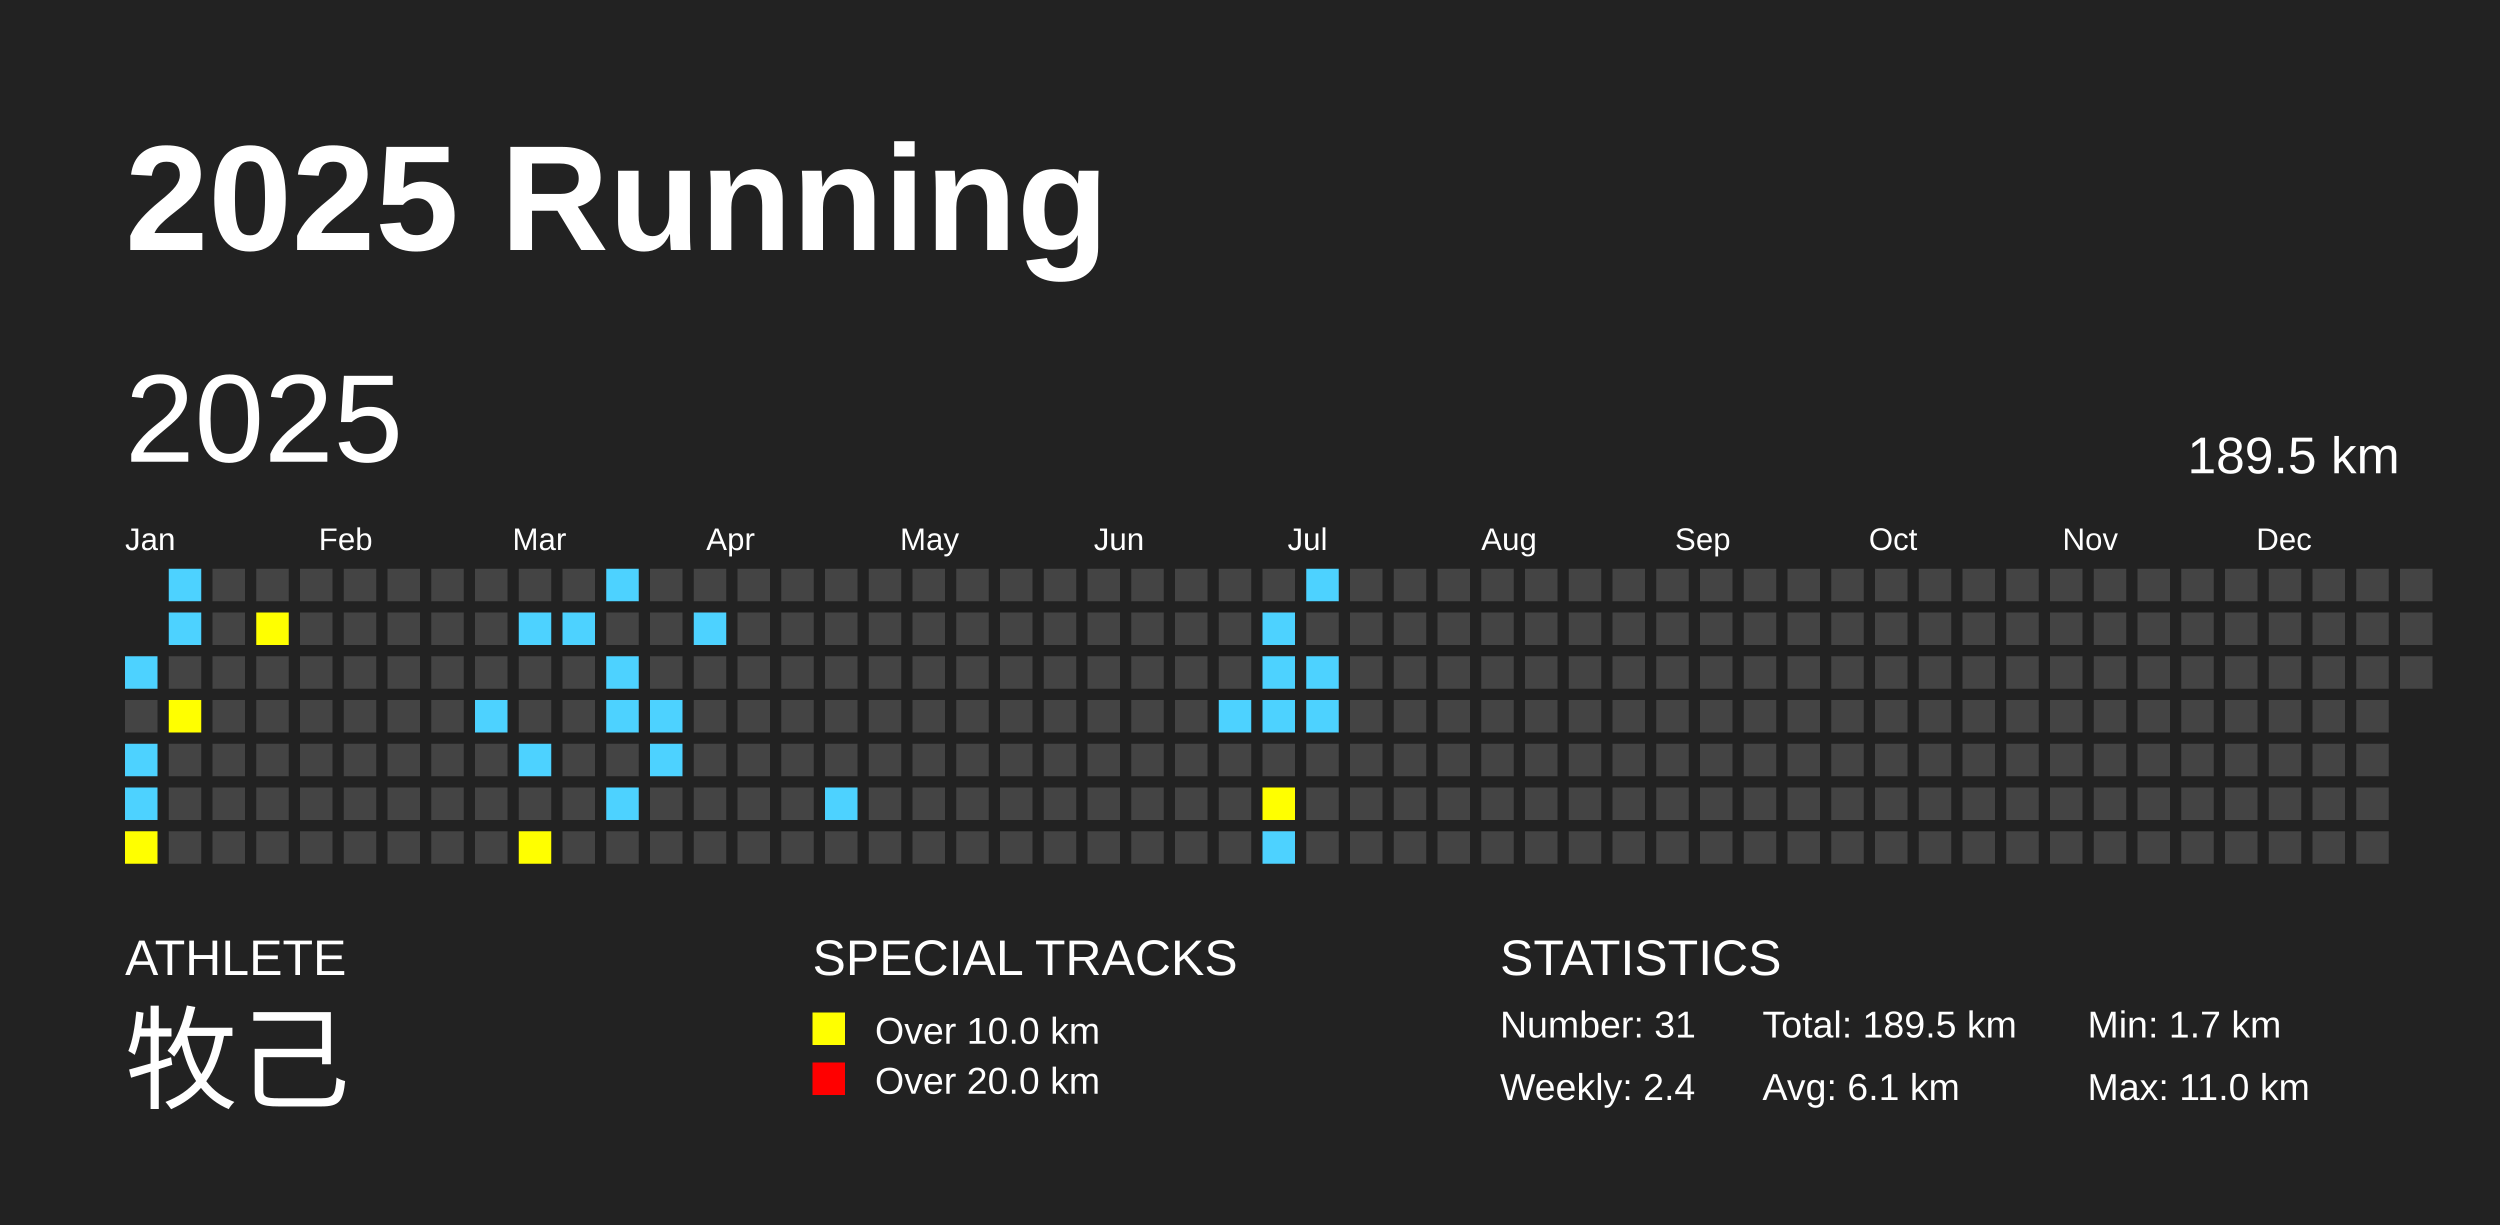
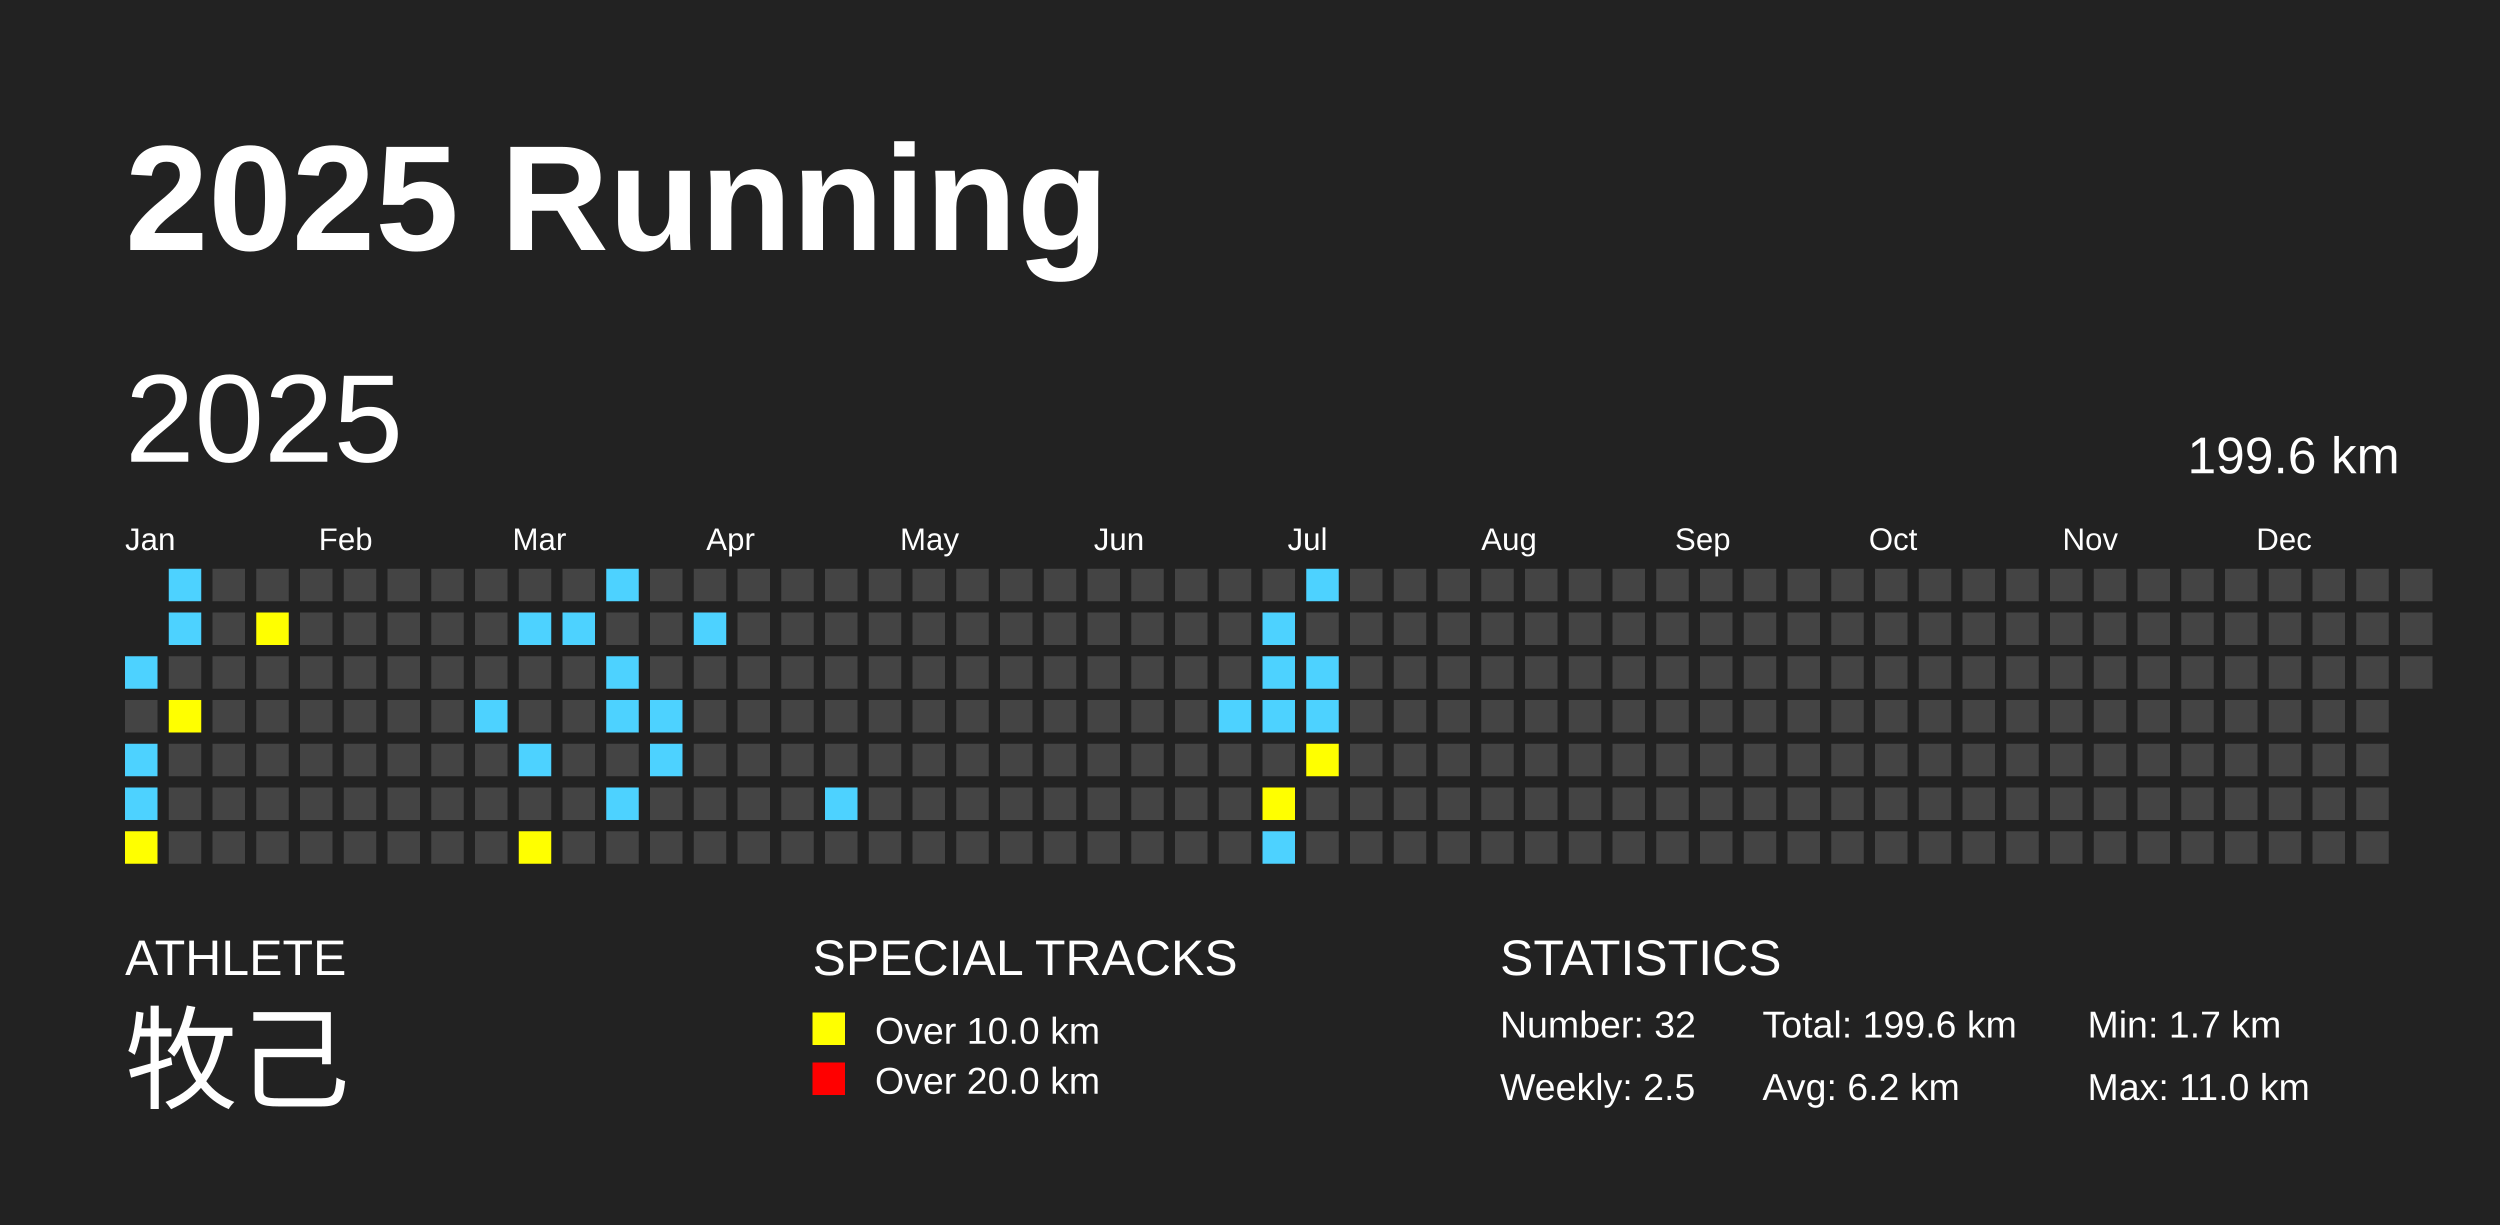
<svg xmlns="http://www.w3.org/2000/svg" baseProfile="full" height="98mm" version="1.1" viewBox="0,0,200,98" width="200mm">
  <defs />
  <rect fill="#222222" height="98" width="200" x="0" y="0" />
  <text fill="#FFFFFF" style="font-size:12px; font-family:Arial; font-weight:bold;" x="10" y="20">2025 Running</text>
  <text fill="#FFFFFF" style="font-size:4px; font-family:Arial" x="10" y="78">ATHLETE</text>
  <text fill="#FFFFFF" style="font-size:9px; font-family:Arial" x="10" y="88">牧己</text>
  <text fill="#FFFFFF" style="font-size:4px; font-family:Arial" x="65" y="78">SPECIAL TRACKS</text>
  <rect fill="yellow" height="2.6" width="2.6" x="65" y="81" />
  <text fill="#FFFFFF" style="font-size:3px; font-family:Arial" x="70" y="83.5">Over 10.0 km</text>
  <rect fill="red" height="2.6" width="2.6" x="65" y="85" />
  <text fill="#FFFFFF" style="font-size:3px; font-family:Arial" x="70" y="87.5">Over 20.0 km</text>
  <text fill="#FFFFFF" style="font-size:4px; font-family:Arial" x="120" y="78">STATISTICS</text>
-   <text fill="#FFFFFF" style="font-size:3px; font-family:Arial" x="120" y="83">Number: 31</text>
-   <text fill="#FFFFFF" style="font-size:3px; font-family:Arial" x="120" y="88">Weekly: 2.4</text>
-   <text fill="#FFFFFF" style="font-size:3px; font-family:Arial" x="141" y="83">Total: 189.5 km</text>
-   <text fill="#FFFFFF" style="font-size:3px; font-family:Arial" x="141" y="88">Avg: 6.1 km</text>
+   <text fill="#FFFFFF" style="font-size:3px; font-family:Arial" x="120" y="83">Number: 32</text>
+   <text fill="#FFFFFF" style="font-size:3px; font-family:Arial" x="120" y="88">Weekly: 2.5</text>
+   <text fill="#FFFFFF" style="font-size:3px; font-family:Arial" x="141" y="83">Total: 199.6 km</text>
+   <text fill="#FFFFFF" style="font-size:3px; font-family:Arial" x="141" y="88">Avg: 6.2 km</text>
  <text fill="#FFFFFF" style="font-size:3px; font-family:Arial" x="167" y="83">Min: 1.7 km</text>
  <text fill="#FFFFFF" style="font-size:3px; font-family:Arial" x="167" y="88">Max: 11.0 km</text>
  <text dominant-baseline="hanging" fill="#FFFFFF" style="font-size:10.0px; font-family:Arial;" x="10" y="30">2025</text>
-   <text dominant-baseline="hanging" fill="#FFFFFF" style="font-size:4.125px; font-family:Arial;" x="175" y="35">189.5 km</text>
+   <text dominant-baseline="hanging" fill="#FFFFFF" style="font-size:4.125px; font-family:Arial;" x="175" y="35">199.6 km</text>
  <text fill="#FFFFFF" style="font-size:2.5px; font-family:Arial" x="10.0" y="44">Jan</text>
  <text fill="#FFFFFF" style="font-size:2.5px; font-family:Arial" x="25.5" y="44">Feb</text>
  <text fill="#FFFFFF" style="font-size:2.5px; font-family:Arial" x="41.0" y="44">Mar</text>
  <text fill="#FFFFFF" style="font-size:2.5px; font-family:Arial" x="56.5" y="44">Apr</text>
  <text fill="#FFFFFF" style="font-size:2.5px; font-family:Arial" x="72.0" y="44">May</text>
  <text fill="#FFFFFF" style="font-size:2.5px; font-family:Arial" x="87.5" y="44">Jun</text>
  <text fill="#FFFFFF" style="font-size:2.5px; font-family:Arial" x="103.0" y="44">Jul</text>
  <text fill="#FFFFFF" style="font-size:2.5px; font-family:Arial" x="118.5" y="44">Aug</text>
  <text fill="#FFFFFF" style="font-size:2.5px; font-family:Arial" x="134.0" y="44">Sep</text>
  <text fill="#FFFFFF" style="font-size:2.5px; font-family:Arial" x="149.5" y="44">Oct</text>
  <text fill="#FFFFFF" style="font-size:2.5px; font-family:Arial" x="165.0" y="44">Nov</text>
  <text fill="#FFFFFF" style="font-size:2.5px; font-family:Arial" x="180.5" y="44">Dec</text>
  <rect fill="#4DD2FF" height="2.6" width="2.6" x="10.0" y="52.5" />
  <rect fill="#444444" height="2.6" width="2.6" x="10.0" y="56.0" />
  <rect fill="#4DD2FF" height="2.6" width="2.6" x="10.0" y="59.5" />
  <rect fill="#4DD2FF" height="2.6" width="2.6" x="10.0" y="63.0" />
  <rect fill="yellow" height="2.6" width="2.6" x="10.0" y="66.5" />
  <rect fill="#4DD2FF" height="2.6" width="2.6" x="13.5" y="45.5" />
  <rect fill="#4DD2FF" height="2.6" width="2.6" x="13.5" y="49.0" />
  <rect fill="#444444" height="2.6" width="2.6" x="13.5" y="52.5" />
  <rect fill="yellow" height="2.6" width="2.6" x="13.5" y="56.0" />
  <rect fill="#444444" height="2.6" width="2.6" x="13.5" y="59.5" />
  <rect fill="#444444" height="2.6" width="2.6" x="13.5" y="63.0" />
  <rect fill="#444444" height="2.6" width="2.6" x="13.5" y="66.5" />
  <rect fill="#444444" height="2.6" width="2.6" x="17.0" y="45.5" />
  <rect fill="#444444" height="2.6" width="2.6" x="17.0" y="49.0" />
  <rect fill="#444444" height="2.6" width="2.6" x="17.0" y="52.5" />
  <rect fill="#444444" height="2.6" width="2.6" x="17.0" y="56.0" />
  <rect fill="#444444" height="2.6" width="2.6" x="17.0" y="59.5" />
  <rect fill="#444444" height="2.6" width="2.6" x="17.0" y="63.0" />
  <rect fill="#444444" height="2.6" width="2.6" x="17.0" y="66.5" />
  <rect fill="#444444" height="2.6" width="2.6" x="20.5" y="45.5" />
  <rect fill="yellow" height="2.6" width="2.6" x="20.5" y="49.0" />
  <rect fill="#444444" height="2.6" width="2.6" x="20.5" y="52.5" />
  <rect fill="#444444" height="2.6" width="2.6" x="20.5" y="56.0" />
  <rect fill="#444444" height="2.6" width="2.6" x="20.5" y="59.5" />
  <rect fill="#444444" height="2.6" width="2.6" x="20.5" y="63.0" />
  <rect fill="#444444" height="2.6" width="2.6" x="20.5" y="66.5" />
  <rect fill="#444444" height="2.6" width="2.6" x="24.0" y="45.5" />
  <rect fill="#444444" height="2.6" width="2.6" x="24.0" y="49.0" />
  <rect fill="#444444" height="2.6" width="2.6" x="24.0" y="52.5" />
  <rect fill="#444444" height="2.6" width="2.6" x="24.0" y="56.0" />
  <rect fill="#444444" height="2.6" width="2.6" x="24.0" y="59.5" />
  <rect fill="#444444" height="2.6" width="2.6" x="24.0" y="63.0" />
  <rect fill="#444444" height="2.6" width="2.6" x="24.0" y="66.5" />
  <rect fill="#444444" height="2.6" width="2.6" x="27.5" y="45.5" />
  <rect fill="#444444" height="2.6" width="2.6" x="27.5" y="49.0" />
  <rect fill="#444444" height="2.6" width="2.6" x="27.5" y="52.5" />
  <rect fill="#444444" height="2.6" width="2.6" x="27.5" y="56.0" />
  <rect fill="#444444" height="2.6" width="2.6" x="27.5" y="59.5" />
  <rect fill="#444444" height="2.6" width="2.6" x="27.5" y="63.0" />
  <rect fill="#444444" height="2.6" width="2.6" x="27.5" y="66.5" />
  <rect fill="#444444" height="2.6" width="2.6" x="31.0" y="45.5" />
  <rect fill="#444444" height="2.6" width="2.6" x="31.0" y="49.0" />
  <rect fill="#444444" height="2.6" width="2.6" x="31.0" y="52.5" />
  <rect fill="#444444" height="2.6" width="2.6" x="31.0" y="56.0" />
  <rect fill="#444444" height="2.6" width="2.6" x="31.0" y="59.5" />
  <rect fill="#444444" height="2.6" width="2.6" x="31.0" y="63.0" />
  <rect fill="#444444" height="2.6" width="2.6" x="31.0" y="66.5" />
  <rect fill="#444444" height="2.6" width="2.6" x="34.5" y="45.5" />
  <rect fill="#444444" height="2.6" width="2.6" x="34.5" y="49.0" />
  <rect fill="#444444" height="2.6" width="2.6" x="34.5" y="52.5" />
  <rect fill="#444444" height="2.6" width="2.6" x="34.5" y="56.0" />
  <rect fill="#444444" height="2.6" width="2.6" x="34.5" y="59.5" />
  <rect fill="#444444" height="2.6" width="2.6" x="34.5" y="63.0" />
  <rect fill="#444444" height="2.6" width="2.6" x="34.5" y="66.5" />
  <rect fill="#444444" height="2.6" width="2.6" x="38.0" y="45.5" />
  <rect fill="#444444" height="2.6" width="2.6" x="38.0" y="49.0" />
  <rect fill="#444444" height="2.6" width="2.6" x="38.0" y="52.5" />
  <rect fill="#4DD2FF" height="2.6" width="2.6" x="38.0" y="56.0" />
  <rect fill="#444444" height="2.6" width="2.6" x="38.0" y="59.5" />
  <rect fill="#444444" height="2.6" width="2.6" x="38.0" y="63.0" />
  <rect fill="#444444" height="2.6" width="2.6" x="38.0" y="66.5" />
  <rect fill="#444444" height="2.6" width="2.6" x="41.5" y="45.5" />
  <rect fill="#4DD2FF" height="2.6" width="2.6" x="41.5" y="49.0" />
  <rect fill="#444444" height="2.6" width="2.6" x="41.5" y="52.5" />
  <rect fill="#444444" height="2.6" width="2.6" x="41.5" y="56.0" />
  <rect fill="#4DD2FF" height="2.6" width="2.6" x="41.5" y="59.5" />
  <rect fill="#444444" height="2.6" width="2.6" x="41.5" y="63.0" />
  <rect fill="yellow" height="2.6" width="2.6" x="41.5" y="66.5" />
  <rect fill="#444444" height="2.6" width="2.6" x="45.0" y="45.5" />
  <rect fill="#4DD2FF" height="2.6" width="2.6" x="45.0" y="49.0" />
  <rect fill="#444444" height="2.6" width="2.6" x="45.0" y="52.5" />
  <rect fill="#444444" height="2.6" width="2.6" x="45.0" y="56.0" />
  <rect fill="#444444" height="2.6" width="2.6" x="45.0" y="59.5" />
  <rect fill="#444444" height="2.6" width="2.6" x="45.0" y="63.0" />
  <rect fill="#444444" height="2.6" width="2.6" x="45.0" y="66.5" />
  <rect fill="#4DD2FF" height="2.6" width="2.6" x="48.5" y="45.5" />
  <rect fill="#444444" height="2.6" width="2.6" x="48.5" y="49.0" />
  <rect fill="#4DD2FF" height="2.6" width="2.6" x="48.5" y="52.5" />
  <rect fill="#4DD2FF" height="2.6" width="2.6" x="48.5" y="56.0" />
  <rect fill="#444444" height="2.6" width="2.6" x="48.5" y="59.5" />
  <rect fill="#4DD2FF" height="2.6" width="2.6" x="48.5" y="63.0" />
  <rect fill="#444444" height="2.6" width="2.6" x="48.5" y="66.5" />
  <rect fill="#444444" height="2.6" width="2.6" x="52.0" y="45.5" />
  <rect fill="#444444" height="2.6" width="2.6" x="52.0" y="49.0" />
  <rect fill="#444444" height="2.6" width="2.6" x="52.0" y="52.5" />
  <rect fill="#4DD2FF" height="2.6" width="2.6" x="52.0" y="56.0" />
  <rect fill="#4DD2FF" height="2.6" width="2.6" x="52.0" y="59.5" />
  <rect fill="#444444" height="2.6" width="2.6" x="52.0" y="63.0" />
  <rect fill="#444444" height="2.6" width="2.6" x="52.0" y="66.5" />
  <rect fill="#444444" height="2.6" width="2.6" x="55.5" y="45.5" />
  <rect fill="#4DD2FF" height="2.6" width="2.6" x="55.5" y="49.0" />
  <rect fill="#444444" height="2.6" width="2.6" x="55.5" y="52.5" />
  <rect fill="#444444" height="2.6" width="2.6" x="55.5" y="56.0" />
  <rect fill="#444444" height="2.6" width="2.6" x="55.5" y="59.5" />
  <rect fill="#444444" height="2.6" width="2.6" x="55.5" y="63.0" />
  <rect fill="#444444" height="2.6" width="2.6" x="55.5" y="66.5" />
  <rect fill="#444444" height="2.6" width="2.6" x="59.0" y="45.5" />
  <rect fill="#444444" height="2.6" width="2.6" x="59.0" y="49.0" />
  <rect fill="#444444" height="2.6" width="2.6" x="59.0" y="52.5" />
  <rect fill="#444444" height="2.6" width="2.6" x="59.0" y="56.0" />
  <rect fill="#444444" height="2.6" width="2.6" x="59.0" y="59.5" />
  <rect fill="#444444" height="2.6" width="2.6" x="59.0" y="63.0" />
  <rect fill="#444444" height="2.6" width="2.6" x="59.0" y="66.5" />
  <rect fill="#444444" height="2.6" width="2.6" x="62.5" y="45.5" />
  <rect fill="#444444" height="2.6" width="2.6" x="62.5" y="49.0" />
  <rect fill="#444444" height="2.6" width="2.6" x="62.5" y="52.5" />
  <rect fill="#444444" height="2.6" width="2.6" x="62.5" y="56.0" />
  <rect fill="#444444" height="2.6" width="2.6" x="62.5" y="59.5" />
  <rect fill="#444444" height="2.6" width="2.6" x="62.5" y="63.0" />
  <rect fill="#444444" height="2.6" width="2.6" x="62.5" y="66.5" />
  <rect fill="#444444" height="2.6" width="2.6" x="66.0" y="45.5" />
  <rect fill="#444444" height="2.6" width="2.6" x="66.0" y="49.0" />
  <rect fill="#444444" height="2.6" width="2.6" x="66.0" y="52.5" />
  <rect fill="#444444" height="2.6" width="2.6" x="66.0" y="56.0" />
  <rect fill="#444444" height="2.6" width="2.6" x="66.0" y="59.5" />
  <rect fill="#4DD2FF" height="2.6" width="2.6" x="66.0" y="63.0" />
  <rect fill="#444444" height="2.6" width="2.6" x="66.0" y="66.5" />
  <rect fill="#444444" height="2.6" width="2.6" x="69.5" y="45.5" />
  <rect fill="#444444" height="2.6" width="2.6" x="69.5" y="49.0" />
  <rect fill="#444444" height="2.6" width="2.6" x="69.5" y="52.5" />
  <rect fill="#444444" height="2.6" width="2.6" x="69.5" y="56.0" />
  <rect fill="#444444" height="2.6" width="2.6" x="69.5" y="59.5" />
  <rect fill="#444444" height="2.6" width="2.6" x="69.5" y="63.0" />
  <rect fill="#444444" height="2.6" width="2.6" x="69.5" y="66.5" />
  <rect fill="#444444" height="2.6" width="2.6" x="73.0" y="45.5" />
  <rect fill="#444444" height="2.6" width="2.6" x="73.0" y="49.0" />
  <rect fill="#444444" height="2.6" width="2.6" x="73.0" y="52.5" />
  <rect fill="#444444" height="2.6" width="2.6" x="73.0" y="56.0" />
  <rect fill="#444444" height="2.6" width="2.6" x="73.0" y="59.5" />
  <rect fill="#444444" height="2.6" width="2.6" x="73.0" y="63.0" />
  <rect fill="#444444" height="2.6" width="2.6" x="73.0" y="66.5" />
  <rect fill="#444444" height="2.6" width="2.6" x="76.5" y="45.5" />
  <rect fill="#444444" height="2.6" width="2.6" x="76.5" y="49.0" />
  <rect fill="#444444" height="2.6" width="2.6" x="76.5" y="52.5" />
  <rect fill="#444444" height="2.6" width="2.6" x="76.5" y="56.0" />
  <rect fill="#444444" height="2.6" width="2.6" x="76.5" y="59.5" />
  <rect fill="#444444" height="2.6" width="2.6" x="76.5" y="63.0" />
  <rect fill="#444444" height="2.6" width="2.6" x="76.5" y="66.5" />
  <rect fill="#444444" height="2.6" width="2.6" x="80.0" y="45.5" />
  <rect fill="#444444" height="2.6" width="2.6" x="80.0" y="49.0" />
  <rect fill="#444444" height="2.6" width="2.6" x="80.0" y="52.5" />
  <rect fill="#444444" height="2.6" width="2.6" x="80.0" y="56.0" />
  <rect fill="#444444" height="2.6" width="2.6" x="80.0" y="59.5" />
  <rect fill="#444444" height="2.6" width="2.6" x="80.0" y="63.0" />
  <rect fill="#444444" height="2.6" width="2.6" x="80.0" y="66.5" />
  <rect fill="#444444" height="2.6" width="2.6" x="83.5" y="45.5" />
  <rect fill="#444444" height="2.6" width="2.6" x="83.5" y="49.0" />
  <rect fill="#444444" height="2.6" width="2.6" x="83.5" y="52.5" />
  <rect fill="#444444" height="2.6" width="2.6" x="83.5" y="56.0" />
  <rect fill="#444444" height="2.6" width="2.6" x="83.5" y="59.5" />
  <rect fill="#444444" height="2.6" width="2.6" x="83.5" y="63.0" />
  <rect fill="#444444" height="2.6" width="2.6" x="83.5" y="66.5" />
  <rect fill="#444444" height="2.6" width="2.6" x="87.0" y="45.5" />
  <rect fill="#444444" height="2.6" width="2.6" x="87.0" y="49.0" />
  <rect fill="#444444" height="2.6" width="2.6" x="87.0" y="52.5" />
  <rect fill="#444444" height="2.6" width="2.6" x="87.0" y="56.0" />
  <rect fill="#444444" height="2.6" width="2.6" x="87.0" y="59.5" />
  <rect fill="#444444" height="2.6" width="2.6" x="87.0" y="63.0" />
  <rect fill="#444444" height="2.6" width="2.6" x="87.0" y="66.5" />
  <rect fill="#444444" height="2.6" width="2.6" x="90.5" y="45.5" />
  <rect fill="#444444" height="2.6" width="2.6" x="90.5" y="49.0" />
  <rect fill="#444444" height="2.6" width="2.6" x="90.5" y="52.5" />
  <rect fill="#444444" height="2.6" width="2.6" x="90.5" y="56.0" />
  <rect fill="#444444" height="2.6" width="2.6" x="90.5" y="59.5" />
  <rect fill="#444444" height="2.6" width="2.6" x="90.5" y="63.0" />
  <rect fill="#444444" height="2.6" width="2.6" x="90.5" y="66.5" />
  <rect fill="#444444" height="2.6" width="2.6" x="94.0" y="45.5" />
  <rect fill="#444444" height="2.6" width="2.6" x="94.0" y="49.0" />
  <rect fill="#444444" height="2.6" width="2.6" x="94.0" y="52.5" />
  <rect fill="#444444" height="2.6" width="2.6" x="94.0" y="56.0" />
  <rect fill="#444444" height="2.6" width="2.6" x="94.0" y="59.5" />
  <rect fill="#444444" height="2.6" width="2.6" x="94.0" y="63.0" />
  <rect fill="#444444" height="2.6" width="2.6" x="94.0" y="66.5" />
  <rect fill="#444444" height="2.6" width="2.6" x="97.5" y="45.5" />
  <rect fill="#444444" height="2.6" width="2.6" x="97.5" y="49.0" />
  <rect fill="#444444" height="2.6" width="2.6" x="97.5" y="52.5" />
  <rect fill="#4DD2FF" height="2.6" width="2.6" x="97.5" y="56.0" />
  <rect fill="#444444" height="2.6" width="2.6" x="97.5" y="59.5" />
  <rect fill="#444444" height="2.6" width="2.6" x="97.5" y="63.0" />
  <rect fill="#444444" height="2.6" width="2.6" x="97.5" y="66.5" />
  <rect fill="#444444" height="2.6" width="2.6" x="101.0" y="45.5" />
  <rect fill="#4DD2FF" height="2.6" width="2.6" x="101.0" y="49.0" />
  <rect fill="#4DD2FF" height="2.6" width="2.6" x="101.0" y="52.5" />
  <rect fill="#4DD2FF" height="2.6" width="2.6" x="101.0" y="56.0" />
  <rect fill="#444444" height="2.6" width="2.6" x="101.0" y="59.5" />
  <rect fill="yellow" height="2.6" width="2.6" x="101.0" y="63.0" />
  <rect fill="#4DD2FF" height="2.6" width="2.6" x="101.0" y="66.5" />
  <rect fill="#4DD2FF" height="2.6" width="2.6" x="104.5" y="45.5" />
  <rect fill="#444444" height="2.6" width="2.6" x="104.5" y="49.0" />
  <rect fill="#4DD2FF" height="2.6" width="2.6" x="104.5" y="52.5" />
  <rect fill="#4DD2FF" height="2.6" width="2.6" x="104.5" y="56.0" />
-   <rect fill="#444444" height="2.6" width="2.6" x="104.5" y="59.5" />
+   <rect fill="yellow" height="2.6" width="2.6" x="104.5" y="59.5" />
  <rect fill="#444444" height="2.6" width="2.6" x="104.5" y="63.0" />
  <rect fill="#444444" height="2.6" width="2.6" x="104.5" y="66.5" />
  <rect fill="#444444" height="2.6" width="2.6" x="108.0" y="45.5" />
  <rect fill="#444444" height="2.6" width="2.6" x="108.0" y="49.0" />
  <rect fill="#444444" height="2.6" width="2.6" x="108.0" y="52.5" />
  <rect fill="#444444" height="2.6" width="2.6" x="108.0" y="56.0" />
  <rect fill="#444444" height="2.6" width="2.6" x="108.0" y="59.5" />
  <rect fill="#444444" height="2.6" width="2.6" x="108.0" y="63.0" />
  <rect fill="#444444" height="2.6" width="2.6" x="108.0" y="66.5" />
  <rect fill="#444444" height="2.6" width="2.6" x="111.5" y="45.5" />
  <rect fill="#444444" height="2.6" width="2.6" x="111.5" y="49.0" />
  <rect fill="#444444" height="2.6" width="2.6" x="111.5" y="52.5" />
  <rect fill="#444444" height="2.6" width="2.6" x="111.5" y="56.0" />
  <rect fill="#444444" height="2.6" width="2.6" x="111.5" y="59.5" />
  <rect fill="#444444" height="2.6" width="2.6" x="111.5" y="63.0" />
  <rect fill="#444444" height="2.6" width="2.6" x="111.5" y="66.5" />
  <rect fill="#444444" height="2.6" width="2.6" x="115.0" y="45.5" />
  <rect fill="#444444" height="2.6" width="2.6" x="115.0" y="49.0" />
  <rect fill="#444444" height="2.6" width="2.6" x="115.0" y="52.5" />
  <rect fill="#444444" height="2.6" width="2.6" x="115.0" y="56.0" />
  <rect fill="#444444" height="2.6" width="2.6" x="115.0" y="59.5" />
  <rect fill="#444444" height="2.6" width="2.6" x="115.0" y="63.0" />
  <rect fill="#444444" height="2.6" width="2.6" x="115.0" y="66.5" />
  <rect fill="#444444" height="2.6" width="2.6" x="118.5" y="45.5" />
  <rect fill="#444444" height="2.6" width="2.6" x="118.5" y="49.0" />
  <rect fill="#444444" height="2.6" width="2.6" x="118.5" y="52.5" />
  <rect fill="#444444" height="2.6" width="2.6" x="118.5" y="56.0" />
  <rect fill="#444444" height="2.6" width="2.6" x="118.5" y="59.5" />
  <rect fill="#444444" height="2.6" width="2.6" x="118.5" y="63.0" />
  <rect fill="#444444" height="2.6" width="2.6" x="118.5" y="66.5" />
  <rect fill="#444444" height="2.6" width="2.6" x="122.0" y="45.5" />
  <rect fill="#444444" height="2.6" width="2.6" x="122.0" y="49.0" />
  <rect fill="#444444" height="2.6" width="2.6" x="122.0" y="52.5" />
  <rect fill="#444444" height="2.6" width="2.6" x="122.0" y="56.0" />
  <rect fill="#444444" height="2.6" width="2.6" x="122.0" y="59.5" />
  <rect fill="#444444" height="2.6" width="2.6" x="122.0" y="63.0" />
  <rect fill="#444444" height="2.6" width="2.6" x="122.0" y="66.5" />
  <rect fill="#444444" height="2.6" width="2.6" x="125.5" y="45.5" />
  <rect fill="#444444" height="2.6" width="2.6" x="125.5" y="49.0" />
  <rect fill="#444444" height="2.6" width="2.6" x="125.5" y="52.5" />
  <rect fill="#444444" height="2.6" width="2.6" x="125.5" y="56.0" />
  <rect fill="#444444" height="2.6" width="2.6" x="125.5" y="59.5" />
  <rect fill="#444444" height="2.6" width="2.6" x="125.5" y="63.0" />
  <rect fill="#444444" height="2.6" width="2.6" x="125.5" y="66.5" />
  <rect fill="#444444" height="2.6" width="2.6" x="129.0" y="45.5" />
  <rect fill="#444444" height="2.6" width="2.6" x="129.0" y="49.0" />
  <rect fill="#444444" height="2.6" width="2.6" x="129.0" y="52.5" />
  <rect fill="#444444" height="2.6" width="2.6" x="129.0" y="56.0" />
  <rect fill="#444444" height="2.6" width="2.6" x="129.0" y="59.5" />
  <rect fill="#444444" height="2.6" width="2.6" x="129.0" y="63.0" />
  <rect fill="#444444" height="2.6" width="2.6" x="129.0" y="66.5" />
  <rect fill="#444444" height="2.6" width="2.6" x="132.5" y="45.5" />
  <rect fill="#444444" height="2.6" width="2.6" x="132.5" y="49.0" />
  <rect fill="#444444" height="2.6" width="2.6" x="132.5" y="52.5" />
  <rect fill="#444444" height="2.6" width="2.6" x="132.5" y="56.0" />
  <rect fill="#444444" height="2.6" width="2.6" x="132.5" y="59.5" />
  <rect fill="#444444" height="2.6" width="2.6" x="132.5" y="63.0" />
  <rect fill="#444444" height="2.6" width="2.6" x="132.5" y="66.5" />
  <rect fill="#444444" height="2.6" width="2.6" x="136.0" y="45.5" />
  <rect fill="#444444" height="2.6" width="2.6" x="136.0" y="49.0" />
  <rect fill="#444444" height="2.6" width="2.6" x="136.0" y="52.5" />
  <rect fill="#444444" height="2.6" width="2.6" x="136.0" y="56.0" />
  <rect fill="#444444" height="2.6" width="2.6" x="136.0" y="59.5" />
  <rect fill="#444444" height="2.6" width="2.6" x="136.0" y="63.0" />
  <rect fill="#444444" height="2.6" width="2.6" x="136.0" y="66.5" />
  <rect fill="#444444" height="2.6" width="2.6" x="139.5" y="45.5" />
  <rect fill="#444444" height="2.6" width="2.6" x="139.5" y="49.0" />
  <rect fill="#444444" height="2.6" width="2.6" x="139.5" y="52.5" />
  <rect fill="#444444" height="2.6" width="2.6" x="139.5" y="56.0" />
  <rect fill="#444444" height="2.6" width="2.6" x="139.5" y="59.5" />
  <rect fill="#444444" height="2.6" width="2.6" x="139.5" y="63.0" />
  <rect fill="#444444" height="2.6" width="2.6" x="139.5" y="66.5" />
  <rect fill="#444444" height="2.6" width="2.6" x="143.0" y="45.5" />
  <rect fill="#444444" height="2.6" width="2.6" x="143.0" y="49.0" />
  <rect fill="#444444" height="2.6" width="2.6" x="143.0" y="52.5" />
  <rect fill="#444444" height="2.6" width="2.6" x="143.0" y="56.0" />
  <rect fill="#444444" height="2.6" width="2.6" x="143.0" y="59.5" />
  <rect fill="#444444" height="2.6" width="2.6" x="143.0" y="63.0" />
  <rect fill="#444444" height="2.6" width="2.6" x="143.0" y="66.5" />
  <rect fill="#444444" height="2.6" width="2.6" x="146.5" y="45.5" />
  <rect fill="#444444" height="2.6" width="2.6" x="146.5" y="49.0" />
  <rect fill="#444444" height="2.6" width="2.6" x="146.5" y="52.5" />
  <rect fill="#444444" height="2.6" width="2.6" x="146.5" y="56.0" />
  <rect fill="#444444" height="2.6" width="2.6" x="146.5" y="59.5" />
  <rect fill="#444444" height="2.6" width="2.6" x="146.5" y="63.0" />
  <rect fill="#444444" height="2.6" width="2.6" x="146.5" y="66.5" />
  <rect fill="#444444" height="2.6" width="2.6" x="150.0" y="45.5" />
  <rect fill="#444444" height="2.6" width="2.6" x="150.0" y="49.0" />
  <rect fill="#444444" height="2.6" width="2.6" x="150.0" y="52.5" />
  <rect fill="#444444" height="2.6" width="2.6" x="150.0" y="56.0" />
  <rect fill="#444444" height="2.6" width="2.6" x="150.0" y="59.5" />
  <rect fill="#444444" height="2.6" width="2.6" x="150.0" y="63.0" />
  <rect fill="#444444" height="2.6" width="2.6" x="150.0" y="66.5" />
  <rect fill="#444444" height="2.6" width="2.6" x="153.5" y="45.5" />
  <rect fill="#444444" height="2.6" width="2.6" x="153.5" y="49.0" />
  <rect fill="#444444" height="2.6" width="2.6" x="153.5" y="52.5" />
  <rect fill="#444444" height="2.6" width="2.6" x="153.5" y="56.0" />
  <rect fill="#444444" height="2.6" width="2.6" x="153.5" y="59.5" />
  <rect fill="#444444" height="2.6" width="2.6" x="153.5" y="63.0" />
  <rect fill="#444444" height="2.6" width="2.6" x="153.5" y="66.5" />
  <rect fill="#444444" height="2.6" width="2.6" x="157.0" y="45.5" />
  <rect fill="#444444" height="2.6" width="2.6" x="157.0" y="49.0" />
  <rect fill="#444444" height="2.6" width="2.6" x="157.0" y="52.5" />
  <rect fill="#444444" height="2.6" width="2.6" x="157.0" y="56.0" />
  <rect fill="#444444" height="2.6" width="2.6" x="157.0" y="59.5" />
  <rect fill="#444444" height="2.6" width="2.6" x="157.0" y="63.0" />
  <rect fill="#444444" height="2.6" width="2.6" x="157.0" y="66.5" />
  <rect fill="#444444" height="2.6" width="2.6" x="160.5" y="45.5" />
  <rect fill="#444444" height="2.6" width="2.6" x="160.5" y="49.0" />
  <rect fill="#444444" height="2.6" width="2.6" x="160.5" y="52.5" />
  <rect fill="#444444" height="2.6" width="2.6" x="160.5" y="56.0" />
  <rect fill="#444444" height="2.6" width="2.6" x="160.5" y="59.5" />
  <rect fill="#444444" height="2.6" width="2.6" x="160.5" y="63.0" />
  <rect fill="#444444" height="2.6" width="2.6" x="160.5" y="66.5" />
  <rect fill="#444444" height="2.6" width="2.6" x="164.0" y="45.5" />
  <rect fill="#444444" height="2.6" width="2.6" x="164.0" y="49.0" />
  <rect fill="#444444" height="2.6" width="2.6" x="164.0" y="52.5" />
  <rect fill="#444444" height="2.6" width="2.6" x="164.0" y="56.0" />
  <rect fill="#444444" height="2.6" width="2.6" x="164.0" y="59.5" />
  <rect fill="#444444" height="2.6" width="2.6" x="164.0" y="63.0" />
  <rect fill="#444444" height="2.6" width="2.6" x="164.0" y="66.5" />
  <rect fill="#444444" height="2.6" width="2.6" x="167.5" y="45.5" />
  <rect fill="#444444" height="2.6" width="2.6" x="167.5" y="49.0" />
  <rect fill="#444444" height="2.6" width="2.6" x="167.5" y="52.5" />
  <rect fill="#444444" height="2.6" width="2.6" x="167.5" y="56.0" />
  <rect fill="#444444" height="2.6" width="2.6" x="167.5" y="59.5" />
  <rect fill="#444444" height="2.6" width="2.6" x="167.5" y="63.0" />
  <rect fill="#444444" height="2.6" width="2.6" x="167.5" y="66.5" />
  <rect fill="#444444" height="2.6" width="2.6" x="171.0" y="45.5" />
  <rect fill="#444444" height="2.6" width="2.6" x="171.0" y="49.0" />
  <rect fill="#444444" height="2.6" width="2.6" x="171.0" y="52.5" />
  <rect fill="#444444" height="2.6" width="2.6" x="171.0" y="56.0" />
  <rect fill="#444444" height="2.6" width="2.6" x="171.0" y="59.5" />
  <rect fill="#444444" height="2.6" width="2.6" x="171.0" y="63.0" />
  <rect fill="#444444" height="2.6" width="2.6" x="171.0" y="66.5" />
  <rect fill="#444444" height="2.6" width="2.6" x="174.5" y="45.5" />
  <rect fill="#444444" height="2.6" width="2.6" x="174.5" y="49.0" />
  <rect fill="#444444" height="2.6" width="2.6" x="174.5" y="52.5" />
  <rect fill="#444444" height="2.6" width="2.6" x="174.5" y="56.0" />
  <rect fill="#444444" height="2.6" width="2.6" x="174.5" y="59.5" />
  <rect fill="#444444" height="2.6" width="2.6" x="174.5" y="63.0" />
  <rect fill="#444444" height="2.6" width="2.6" x="174.5" y="66.5" />
  <rect fill="#444444" height="2.6" width="2.6" x="178.0" y="45.5" />
  <rect fill="#444444" height="2.6" width="2.6" x="178.0" y="49.0" />
  <rect fill="#444444" height="2.6" width="2.6" x="178.0" y="52.5" />
  <rect fill="#444444" height="2.6" width="2.6" x="178.0" y="56.0" />
  <rect fill="#444444" height="2.6" width="2.6" x="178.0" y="59.5" />
  <rect fill="#444444" height="2.6" width="2.6" x="178.0" y="63.0" />
  <rect fill="#444444" height="2.6" width="2.6" x="178.0" y="66.5" />
  <rect fill="#444444" height="2.6" width="2.6" x="181.5" y="45.5" />
  <rect fill="#444444" height="2.6" width="2.6" x="181.5" y="49.0" />
  <rect fill="#444444" height="2.6" width="2.6" x="181.5" y="52.5" />
  <rect fill="#444444" height="2.6" width="2.6" x="181.5" y="56.0" />
  <rect fill="#444444" height="2.6" width="2.6" x="181.5" y="59.5" />
  <rect fill="#444444" height="2.6" width="2.6" x="181.5" y="63.0" />
  <rect fill="#444444" height="2.6" width="2.6" x="181.5" y="66.5" />
  <rect fill="#444444" height="2.6" width="2.6" x="185.0" y="45.5" />
  <rect fill="#444444" height="2.6" width="2.6" x="185.0" y="49.0" />
  <rect fill="#444444" height="2.6" width="2.6" x="185.0" y="52.5" />
  <rect fill="#444444" height="2.6" width="2.6" x="185.0" y="56.0" />
  <rect fill="#444444" height="2.6" width="2.6" x="185.0" y="59.5" />
  <rect fill="#444444" height="2.6" width="2.6" x="185.0" y="63.0" />
  <rect fill="#444444" height="2.6" width="2.6" x="185.0" y="66.5" />
  <rect fill="#444444" height="2.6" width="2.6" x="188.5" y="45.5" />
  <rect fill="#444444" height="2.6" width="2.6" x="188.5" y="49.0" />
  <rect fill="#444444" height="2.6" width="2.6" x="188.5" y="52.5" />
  <rect fill="#444444" height="2.6" width="2.6" x="188.5" y="56.0" />
  <rect fill="#444444" height="2.6" width="2.6" x="188.5" y="59.5" />
  <rect fill="#444444" height="2.6" width="2.6" x="188.5" y="63.0" />
  <rect fill="#444444" height="2.6" width="2.6" x="188.5" y="66.5" />
  <rect fill="#444444" height="2.6" width="2.6" x="192.0" y="45.5" />
  <rect fill="#444444" height="2.6" width="2.6" x="192.0" y="49.0" />
  <rect fill="#444444" height="2.6" width="2.6" x="192.0" y="52.5" />
</svg>
